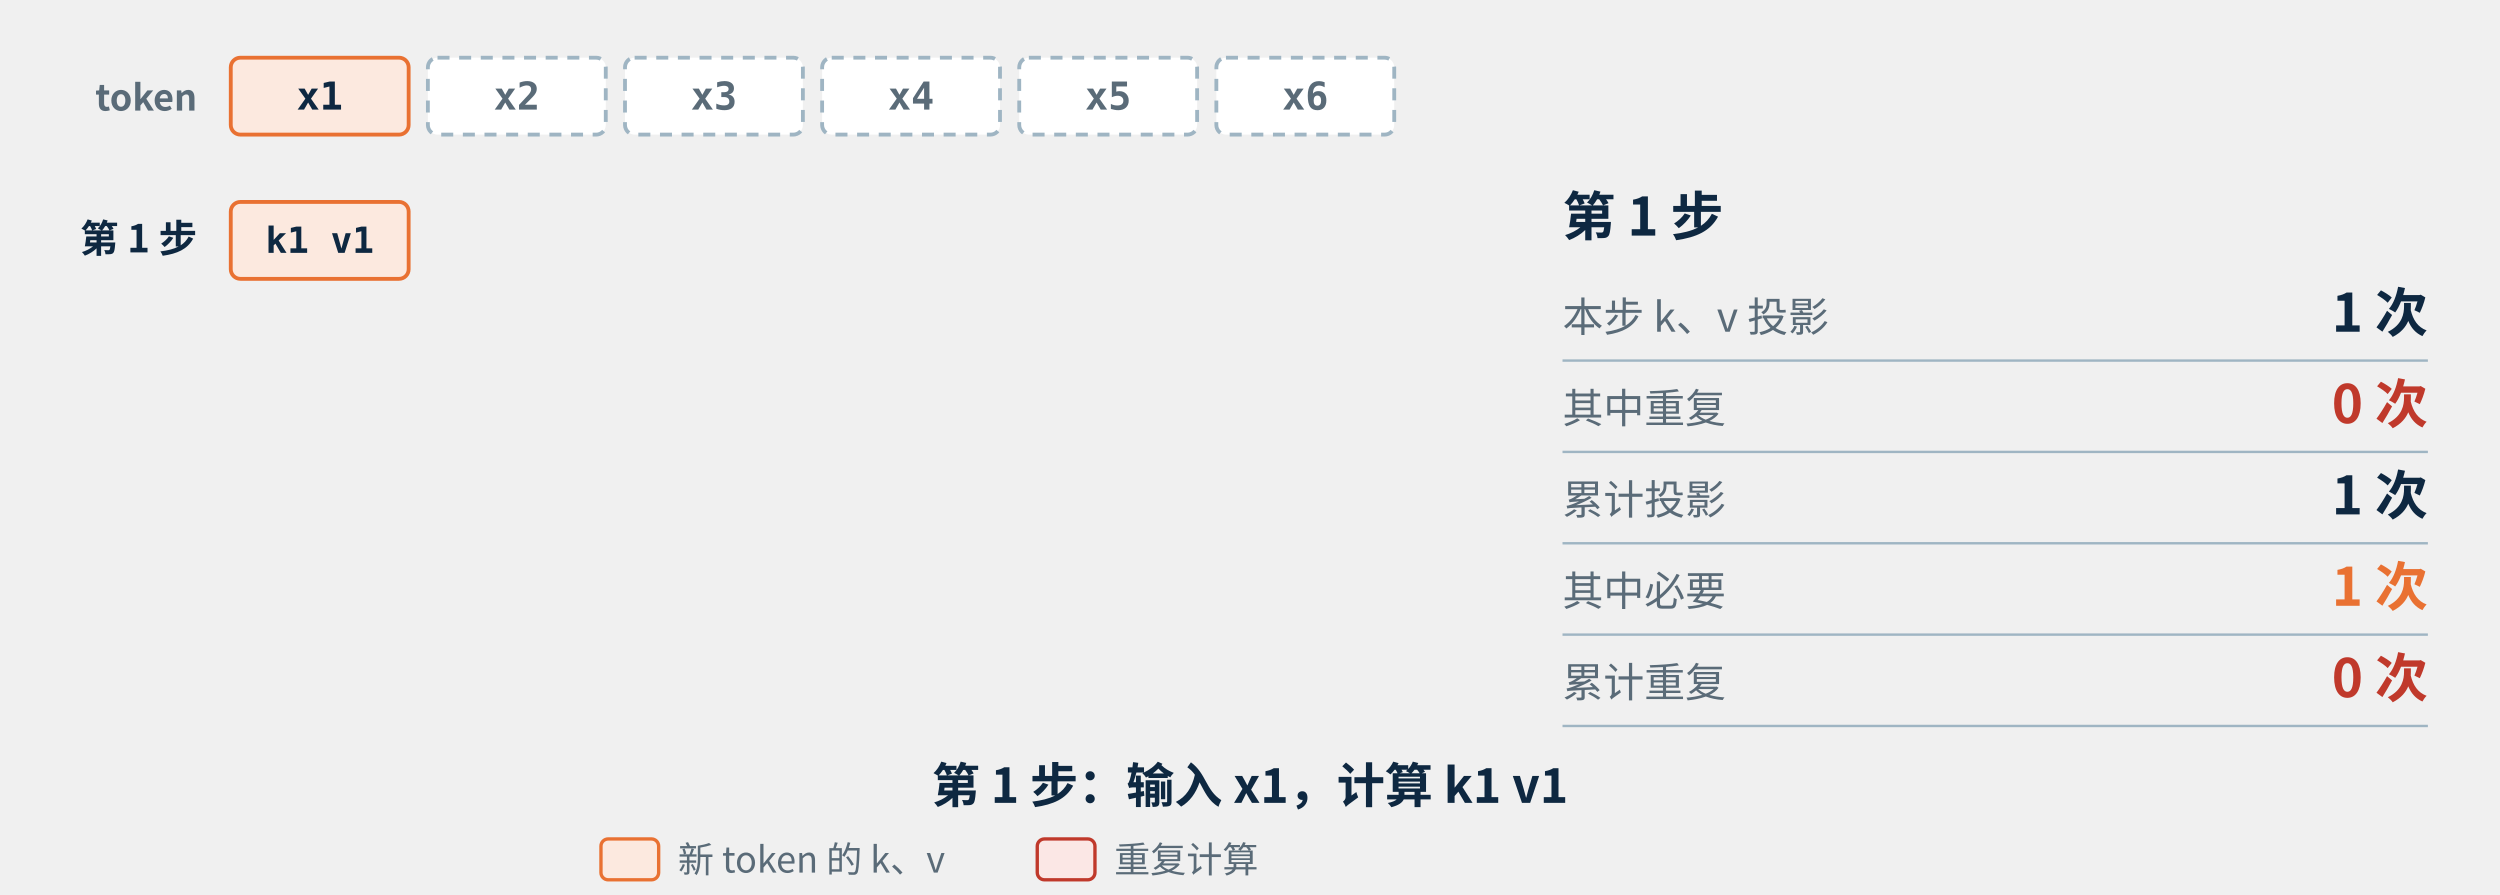
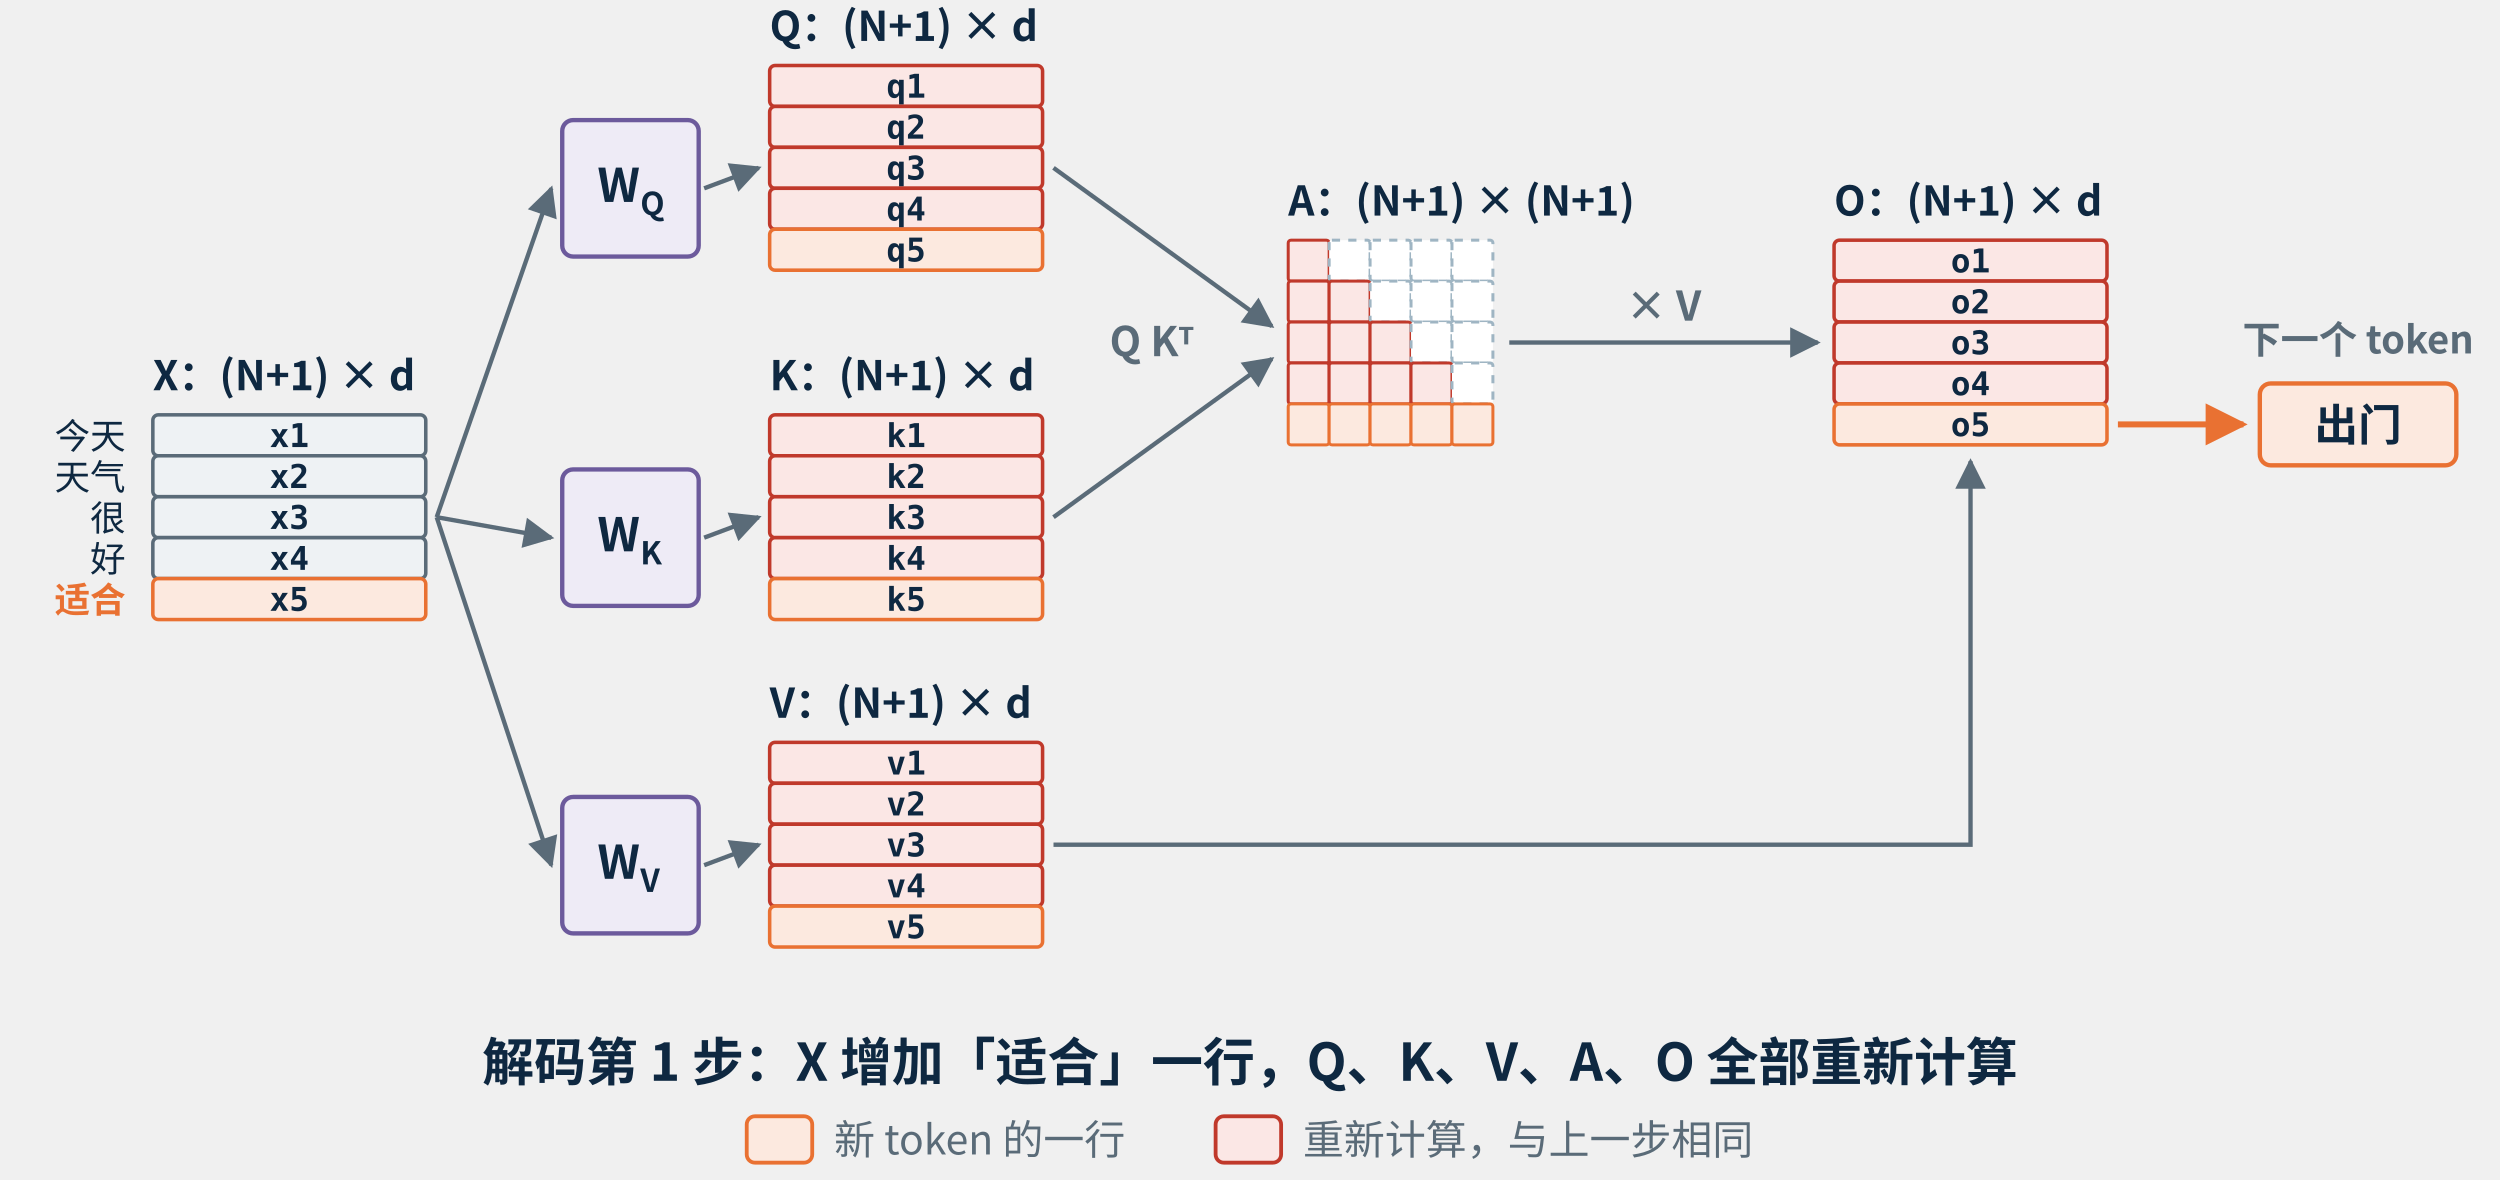
- <svg xmlns="http://www.w3.org/2000/svg" viewBox="0 0 1040 372" width="1040" height="372">
+ <svg xmlns="http://www.w3.org/2000/svg" viewBox="28 0 916 432" width="916" height="432">
  <defs>
    <marker id="ah-156082" viewBox="0 0 10 10" refX="9" refY="5" markerWidth="7" markerHeight="7" orient="auto-start-reverse">
      <path d="M0,0 L10,5 L0,10 z" fill="#156082" />
    </marker>
    <marker id="ah-e97132" viewBox="0 0 10 10" refX="9" refY="5" markerWidth="7" markerHeight="7" orient="auto-start-reverse">
      <path d="M0,0 L10,5 L0,10 z" fill="#e97132" />
    </marker>
    <marker id="ah-0e2841" viewBox="0 0 10 10" refX="9" refY="5" markerWidth="7" markerHeight="7" orient="auto-start-reverse">
      <path d="M0,0 L10,5 L0,10 z" fill="#0e2841" />
    </marker>
    <marker id="ah-2e7d4f" viewBox="0 0 10 10" refX="9" refY="5" markerWidth="7" markerHeight="7" orient="auto-start-reverse">
      <path d="M0,0 L10,5 L0,10 z" fill="#2e7d4f" />
    </marker>
    <marker id="ah-c0392b" viewBox="0 0 10 10" refX="9" refY="5" markerWidth="7" markerHeight="7" orient="auto-start-reverse">
      <path d="M0,0 L10,5 L0,10 z" fill="#c0392b" />
    </marker>
    <marker id="ah-5a6b78" viewBox="0 0 10 10" refX="9" refY="5" markerWidth="7" markerHeight="7" orient="auto-start-reverse">
      <path d="M0,0 L10,5 L0,10 z" fill="#5a6b78" />
    </marker>
    <marker id="ah-9fb5c3" viewBox="0 0 10 10" refX="9" refY="5" markerWidth="7" markerHeight="7" orient="auto-start-reverse">
      <path d="M0,0 L10,5 L0,10 z" fill="#9fb5c3" />
    </marker>
  </defs>
-   <text x="82.0" y="46.0" font-family="PingFang SC, Noto Sans CJK SC, Source Han Sans SC, sans-serif" font-size="15" font-weight="bold" fill="#5a6b78" text-anchor="end">token</text>
-   <rect x="96.0" y="24.0" width="74.0" height="32.0" rx="4" fill="#fce9df" stroke="#e97132" stroke-width="1.6" />
-   <text x="133.0" y="45.6" font-family="SFMono-Regular, Menlo, DejaVu Sans Mono, Consolas, monospace" font-size="16" font-weight="bold" fill="#0e2841" text-anchor="middle">x1</text>
-   <rect x="178.0" y="24.0" width="74.0" height="32.0" rx="4" fill="#ffffff" stroke="#9fb5c3" stroke-width="1.6" stroke-dasharray="5 4" />
-   <text x="215.0" y="45.6" font-family="SFMono-Regular, Menlo, DejaVu Sans Mono, Consolas, monospace" font-size="16" font-weight="bold" fill="#5a6b78" text-anchor="middle">x2</text>
-   <rect x="260.0" y="24.0" width="74.0" height="32.0" rx="4" fill="#ffffff" stroke="#9fb5c3" stroke-width="1.6" stroke-dasharray="5 4" />
-   <text x="297.0" y="45.6" font-family="SFMono-Regular, Menlo, DejaVu Sans Mono, Consolas, monospace" font-size="16" font-weight="bold" fill="#5a6b78" text-anchor="middle">x3</text>
-   <rect x="342.0" y="24.0" width="74.0" height="32.0" rx="4" fill="#ffffff" stroke="#9fb5c3" stroke-width="1.6" stroke-dasharray="5 4" />
-   <text x="379.0" y="45.6" font-family="SFMono-Regular, Menlo, DejaVu Sans Mono, Consolas, monospace" font-size="16" font-weight="bold" fill="#5a6b78" text-anchor="middle">x4</text>
-   <rect x="424.0" y="24.0" width="74.0" height="32.0" rx="4" fill="#ffffff" stroke="#9fb5c3" stroke-width="1.6" stroke-dasharray="5 4" />
-   <text x="461.0" y="45.6" font-family="SFMono-Regular, Menlo, DejaVu Sans Mono, Consolas, monospace" font-size="16" font-weight="bold" fill="#5a6b78" text-anchor="middle">x5</text>
-   <rect x="506.0" y="24.0" width="74.0" height="32.0" rx="4" fill="#ffffff" stroke="#9fb5c3" stroke-width="1.6" stroke-dasharray="5 4" />
-   <text x="543.0" y="45.6" font-family="SFMono-Regular, Menlo, DejaVu Sans Mono, Consolas, monospace" font-size="16" font-weight="bold" fill="#5a6b78" text-anchor="middle">x6</text>
-   <text x="82.0" y="105.0" font-family="PingFang SC, Noto Sans CJK SC, Source Han Sans SC, sans-serif" font-size="16" font-weight="bold" fill="#0e2841" text-anchor="end">第 1 步</text>
-   <rect x="96.0" y="84.0" width="74.0" height="32.0" rx="4" fill="#fce9df" stroke="#e97132" stroke-width="1.6" />
-   <text x="133.0" y="105.2" font-family="SFMono-Regular, Menlo, DejaVu Sans Mono, Consolas, monospace" font-size="15" font-weight="bold" fill="#0e2841" text-anchor="middle">k1 v1</text>
-   <text x="650.0" y="98.0" font-family="PingFang SC, Noto Sans CJK SC, Source Han Sans SC, sans-serif" font-size="22" font-weight="bold" fill="#0e2841" text-anchor="start">第 1 步</text>
-   <text x="650.0" y="138.0" font-family="PingFang SC, Noto Sans CJK SC, Source Han Sans SC, sans-serif" font-size="17" font-weight="normal" fill="#5a6b78" text-anchor="start">本步 k、v 投影</text>
-   <text x="1010.0" y="138.0" font-family="PingFang SC, Noto Sans CJK SC, Source Han Sans SC, sans-serif" font-size="22" font-weight="bold" fill="#0e2841" text-anchor="end">1 次</text>
-   <line x1="650.0" y1="150.0" x2="1010.0" y2="150.0" stroke="#9fb5c3" stroke-width="1" />
-   <text x="650.0" y="176.0" font-family="PingFang SC, Noto Sans CJK SC, Source Han Sans SC, sans-serif" font-size="17" font-weight="normal" fill="#5a6b78" text-anchor="start">其中重复</text>
-   <text x="1010.0" y="176.0" font-family="PingFang SC, Noto Sans CJK SC, Source Han Sans SC, sans-serif" font-size="22" font-weight="bold" fill="#c0392b" text-anchor="end">0 次</text>
-   <line x1="650.0" y1="188.0" x2="1010.0" y2="188.0" stroke="#9fb5c3" stroke-width="1" />
-   <text x="650.0" y="214.0" font-family="PingFang SC, Noto Sans CJK SC, Source Han Sans SC, sans-serif" font-size="17" font-weight="normal" fill="#5a6b78" text-anchor="start">累计投影</text>
-   <text x="1010.0" y="214.0" font-family="PingFang SC, Noto Sans CJK SC, Source Han Sans SC, sans-serif" font-size="22" font-weight="bold" fill="#0e2841" text-anchor="end">1 次</text>
-   <line x1="650.0" y1="226.0" x2="1010.0" y2="226.0" stroke="#9fb5c3" stroke-width="1" />
-   <text x="650.0" y="252.0" font-family="PingFang SC, Noto Sans CJK SC, Source Han Sans SC, sans-serif" font-size="17" font-weight="normal" fill="#5a6b78" text-anchor="start">其中必要</text>
-   <text x="1010.0" y="252.0" font-family="PingFang SC, Noto Sans CJK SC, Source Han Sans SC, sans-serif" font-size="22" font-weight="bold" fill="#e97132" text-anchor="end">1 次</text>
-   <line x1="650.0" y1="264.0" x2="1010.0" y2="264.0" stroke="#9fb5c3" stroke-width="1" />
-   <text x="650.0" y="290.0" font-family="PingFang SC, Noto Sans CJK SC, Source Han Sans SC, sans-serif" font-size="17" font-weight="normal" fill="#5a6b78" text-anchor="start">累计重复</text>
-   <text x="1010.0" y="290.0" font-family="PingFang SC, Noto Sans CJK SC, Source Han Sans SC, sans-serif" font-size="22" font-weight="bold" fill="#c0392b" text-anchor="end">0 次</text>
-   <line x1="650.0" y1="302.0" x2="1010.0" y2="302.0" stroke="#9fb5c3" stroke-width="1" />
-   <text x="520.0" y="334.0" font-family="PingFang SC, Noto Sans CJK SC, Source Han Sans SC, sans-serif" font-size="20" font-weight="bold" fill="#0e2841" text-anchor="middle">第 1 步：输入 x1，计算 k1 v1</text>
-   <rect x="250.0" y="349.0" width="24.0" height="17.0" rx="3" fill="#fce9df" stroke="#e97132" stroke-width="1.4" />
-   <text x="282.0" y="363.0" font-family="PingFang SC, Noto Sans CJK SC, Source Han Sans SC, sans-serif" font-size="15" font-weight="normal" fill="#5a6b78" text-anchor="start">新 token 的 k、v</text>
-   <rect x="431.5" y="349.0" width="24.0" height="17.0" rx="3" fill="#fbe7e5" stroke="#c0392b" stroke-width="1.4" />
-   <text x="463.5" y="363.0" font-family="PingFang SC, Noto Sans CJK SC, Source Han Sans SC, sans-serif" font-size="15" font-weight="normal" fill="#5a6b78" text-anchor="start">重复计算</text>
+   <text x="84.0" y="143.0" font-family="PingFang SC, Noto Sans CJK SC, Source Han Sans SC, sans-serif" font-size="15" font-weight="bold" fill="#0e2841" text-anchor="start">X：(N+1) × d</text>
+   <text x="74.0" y="164.5" font-family="PingFang SC, Noto Sans CJK SC, Source Han Sans SC, sans-serif" font-size="13" font-weight="normal" fill="#0e2841" text-anchor="end">今天</text>
+   <text x="74.0" y="179.5" font-family="PingFang SC, Noto Sans CJK SC, Source Han Sans SC, sans-serif" font-size="13" font-weight="normal" fill="#0e2841" text-anchor="end">天气</text>
+   <text x="74.0" y="194.5" font-family="PingFang SC, Noto Sans CJK SC, Source Han Sans SC, sans-serif" font-size="13" font-weight="normal" fill="#0e2841" text-anchor="end">很</text>
+   <text x="74.0" y="209.5" font-family="PingFang SC, Noto Sans CJK SC, Source Han Sans SC, sans-serif" font-size="13" font-weight="normal" fill="#0e2841" text-anchor="end">好</text>
+   <text x="74.0" y="224.5" font-family="PingFang SC, Noto Sans CJK SC, Source Han Sans SC, sans-serif" font-size="13" font-weight="bold" fill="#e97132" text-anchor="end">适合</text>
+   <rect x="84.0" y="152.0" width="100.0" height="15.0" rx="2" fill="#eef2f4" stroke="#5a6b78" stroke-width="1.3" />
+   <text x="134.0" y="163.8" font-family="SFMono-Regular, Menlo, DejaVu Sans Mono, Consolas, monospace" font-size="12" font-weight="bold" fill="#0e2841" text-anchor="middle">x1</text>
+   <rect x="84.0" y="167.0" width="100.0" height="15.0" rx="2" fill="#eef2f4" stroke="#5a6b78" stroke-width="1.3" />
+   <text x="134.0" y="178.8" font-family="SFMono-Regular, Menlo, DejaVu Sans Mono, Consolas, monospace" font-size="12" font-weight="bold" fill="#0e2841" text-anchor="middle">x2</text>
+   <rect x="84.0" y="182.0" width="100.0" height="15.0" rx="2" fill="#eef2f4" stroke="#5a6b78" stroke-width="1.3" />
+   <text x="134.0" y="193.8" font-family="SFMono-Regular, Menlo, DejaVu Sans Mono, Consolas, monospace" font-size="12" font-weight="bold" fill="#0e2841" text-anchor="middle">x3</text>
+   <rect x="84.0" y="197.0" width="100.0" height="15.0" rx="2" fill="#eef2f4" stroke="#5a6b78" stroke-width="1.3" />
+   <text x="134.0" y="208.8" font-family="SFMono-Regular, Menlo, DejaVu Sans Mono, Consolas, monospace" font-size="12" font-weight="bold" fill="#0e2841" text-anchor="middle">x4</text>
+   <rect x="84.0" y="212.0" width="100.0" height="15.0" rx="2" fill="#fce9df" stroke="#e97132" stroke-width="1.3" />
+   <text x="134.0" y="223.8" font-family="SFMono-Regular, Menlo, DejaVu Sans Mono, Consolas, monospace" font-size="12" font-weight="bold" fill="#0e2841" text-anchor="middle">x5</text>
+   <line x1="188.0" y1="189.5" x2="230.0" y2="69.0" stroke="#5a6b78" stroke-width="1.6" marker-end="url(#ah-5a6b78)" />
+   <rect x="234.0" y="44.0" width="50.0" height="50.0" rx="4" fill="#eeebf6" stroke="#6c5a9c" stroke-width="1.6" />
+   <text x="246.9" y="74.0" font-family="PingFang SC, Noto Sans CJK SC, Source Han Sans SC, sans-serif" font-size="17" font-weight="bold" fill="#0e2841" text-anchor="start">W</text>
+   <text x="262.6" y="78.8" font-family="PingFang SC, Noto Sans CJK SC, Source Han Sans SC, sans-serif" font-size="11.56" font-weight="bold" fill="#0e2841" text-anchor="start">Q</text>
+   <line x1="286.0" y1="69.0" x2="306.0" y2="61.5" stroke="#5a6b78" stroke-width="1.6" marker-end="url(#ah-5a6b78)" />
+   <text x="310.0" y="15.0" font-family="PingFang SC, Noto Sans CJK SC, Source Han Sans SC, sans-serif" font-size="15" font-weight="bold" fill="#0e2841" text-anchor="start">Q：(N+1) × d</text>
+   <rect x="310.0" y="24.0" width="100.0" height="15.0" rx="2" fill="#fbe7e5" stroke="#c0392b" stroke-width="1.3" />
+   <text x="360.0" y="35.8" font-family="SFMono-Regular, Menlo, DejaVu Sans Mono, Consolas, monospace" font-size="12" font-weight="bold" fill="#0e2841" text-anchor="middle">q1</text>
+   <rect x="310.0" y="39.0" width="100.0" height="15.0" rx="2" fill="#fbe7e5" stroke="#c0392b" stroke-width="1.3" />
+   <text x="360.0" y="50.8" font-family="SFMono-Regular, Menlo, DejaVu Sans Mono, Consolas, monospace" font-size="12" font-weight="bold" fill="#0e2841" text-anchor="middle">q2</text>
+   <rect x="310.0" y="54.0" width="100.0" height="15.0" rx="2" fill="#fbe7e5" stroke="#c0392b" stroke-width="1.3" />
+   <text x="360.0" y="65.8" font-family="SFMono-Regular, Menlo, DejaVu Sans Mono, Consolas, monospace" font-size="12" font-weight="bold" fill="#0e2841" text-anchor="middle">q3</text>
+   <rect x="310.0" y="69.0" width="100.0" height="15.0" rx="2" fill="#fbe7e5" stroke="#c0392b" stroke-width="1.3" />
+   <text x="360.0" y="80.8" font-family="SFMono-Regular, Menlo, DejaVu Sans Mono, Consolas, monospace" font-size="12" font-weight="bold" fill="#0e2841" text-anchor="middle">q4</text>
+   <rect x="310.0" y="84.0" width="100.0" height="15.0" rx="2" fill="#fce9df" stroke="#e97132" stroke-width="1.3" />
+   <text x="360.0" y="95.8" font-family="SFMono-Regular, Menlo, DejaVu Sans Mono, Consolas, monospace" font-size="12" font-weight="bold" fill="#0e2841" text-anchor="middle">q5</text>
+   <line x1="188.0" y1="189.5" x2="230.0" y2="197.0" stroke="#5a6b78" stroke-width="1.6" marker-end="url(#ah-5a6b78)" />
+   <rect x="234.0" y="172.0" width="50.0" height="50.0" rx="4" fill="#eeebf6" stroke="#6c5a9c" stroke-width="1.6" />
+   <text x="246.9" y="202.0" font-family="PingFang SC, Noto Sans CJK SC, Source Han Sans SC, sans-serif" font-size="17" font-weight="bold" fill="#0e2841" text-anchor="start">W</text>
+   <text x="262.6" y="206.8" font-family="PingFang SC, Noto Sans CJK SC, Source Han Sans SC, sans-serif" font-size="11.56" font-weight="bold" fill="#0e2841" text-anchor="start">K</text>
+   <line x1="286.0" y1="197.0" x2="306.0" y2="189.5" stroke="#5a6b78" stroke-width="1.6" marker-end="url(#ah-5a6b78)" />
+   <text x="310.0" y="143.0" font-family="PingFang SC, Noto Sans CJK SC, Source Han Sans SC, sans-serif" font-size="15" font-weight="bold" fill="#0e2841" text-anchor="start">K：(N+1) × d</text>
+   <rect x="310.0" y="152.0" width="100.0" height="15.0" rx="2" fill="#fbe7e5" stroke="#c0392b" stroke-width="1.3" />
+   <text x="360.0" y="163.8" font-family="SFMono-Regular, Menlo, DejaVu Sans Mono, Consolas, monospace" font-size="12" font-weight="bold" fill="#0e2841" text-anchor="middle">k1</text>
+   <rect x="310.0" y="167.0" width="100.0" height="15.0" rx="2" fill="#fbe7e5" stroke="#c0392b" stroke-width="1.3" />
+   <text x="360.0" y="178.8" font-family="SFMono-Regular, Menlo, DejaVu Sans Mono, Consolas, monospace" font-size="12" font-weight="bold" fill="#0e2841" text-anchor="middle">k2</text>
+   <rect x="310.0" y="182.0" width="100.0" height="15.0" rx="2" fill="#fbe7e5" stroke="#c0392b" stroke-width="1.3" />
+   <text x="360.0" y="193.8" font-family="SFMono-Regular, Menlo, DejaVu Sans Mono, Consolas, monospace" font-size="12" font-weight="bold" fill="#0e2841" text-anchor="middle">k3</text>
+   <rect x="310.0" y="197.0" width="100.0" height="15.0" rx="2" fill="#fbe7e5" stroke="#c0392b" stroke-width="1.3" />
+   <text x="360.0" y="208.8" font-family="SFMono-Regular, Menlo, DejaVu Sans Mono, Consolas, monospace" font-size="12" font-weight="bold" fill="#0e2841" text-anchor="middle">k4</text>
+   <rect x="310.0" y="212.0" width="100.0" height="15.0" rx="2" fill="#fce9df" stroke="#e97132" stroke-width="1.3" />
+   <text x="360.0" y="223.8" font-family="SFMono-Regular, Menlo, DejaVu Sans Mono, Consolas, monospace" font-size="12" font-weight="bold" fill="#0e2841" text-anchor="middle">k5</text>
+   <line x1="188.0" y1="189.5" x2="230.0" y2="317.0" stroke="#5a6b78" stroke-width="1.6" marker-end="url(#ah-5a6b78)" />
+   <rect x="234.0" y="292.0" width="50.0" height="50.0" rx="4" fill="#eeebf6" stroke="#6c5a9c" stroke-width="1.6" />
+   <text x="246.9" y="322.0" font-family="PingFang SC, Noto Sans CJK SC, Source Han Sans SC, sans-serif" font-size="17" font-weight="bold" fill="#0e2841" text-anchor="start">W</text>
+   <text x="262.6" y="326.8" font-family="PingFang SC, Noto Sans CJK SC, Source Han Sans SC, sans-serif" font-size="11.56" font-weight="bold" fill="#0e2841" text-anchor="start">V</text>
+   <line x1="286.0" y1="317.0" x2="306.0" y2="309.5" stroke="#5a6b78" stroke-width="1.6" marker-end="url(#ah-5a6b78)" />
+   <text x="310.0" y="263.0" font-family="PingFang SC, Noto Sans CJK SC, Source Han Sans SC, sans-serif" font-size="15" font-weight="bold" fill="#0e2841" text-anchor="start">V：(N+1) × d</text>
+   <rect x="310.0" y="272.0" width="100.0" height="15.0" rx="2" fill="#fbe7e5" stroke="#c0392b" stroke-width="1.3" />
+   <text x="360.0" y="283.8" font-family="SFMono-Regular, Menlo, DejaVu Sans Mono, Consolas, monospace" font-size="12" font-weight="bold" fill="#0e2841" text-anchor="middle">v1</text>
+   <rect x="310.0" y="287.0" width="100.0" height="15.0" rx="2" fill="#fbe7e5" stroke="#c0392b" stroke-width="1.3" />
+   <text x="360.0" y="298.8" font-family="SFMono-Regular, Menlo, DejaVu Sans Mono, Consolas, monospace" font-size="12" font-weight="bold" fill="#0e2841" text-anchor="middle">v2</text>
+   <rect x="310.0" y="302.0" width="100.0" height="15.0" rx="2" fill="#fbe7e5" stroke="#c0392b" stroke-width="1.3" />
+   <text x="360.0" y="313.8" font-family="SFMono-Regular, Menlo, DejaVu Sans Mono, Consolas, monospace" font-size="12" font-weight="bold" fill="#0e2841" text-anchor="middle">v3</text>
+   <rect x="310.0" y="317.0" width="100.0" height="15.0" rx="2" fill="#fbe7e5" stroke="#c0392b" stroke-width="1.3" />
+   <text x="360.0" y="328.8" font-family="SFMono-Regular, Menlo, DejaVu Sans Mono, Consolas, monospace" font-size="12" font-weight="bold" fill="#0e2841" text-anchor="middle">v4</text>
+   <rect x="310.0" y="332.0" width="100.0" height="15.0" rx="2" fill="#fce9df" stroke="#e97132" stroke-width="1.3" />
+   <text x="360.0" y="343.8" font-family="SFMono-Regular, Menlo, DejaVu Sans Mono, Consolas, monospace" font-size="12" font-weight="bold" fill="#0e2841" text-anchor="middle">v5</text>
+   <line x1="414.0" y1="61.5" x2="494.0" y2="119.5" stroke="#5a6b78" stroke-width="1.6" marker-end="url(#ah-5a6b78)" />
+   <line x1="414.0" y1="189.5" x2="494.0" y2="131.5" stroke="#5a6b78" stroke-width="1.6" marker-end="url(#ah-5a6b78)" />
+   <text x="450.0" y="130.5" font-family="PingFang SC, Noto Sans CJK SC, Source Han Sans SC, sans-serif" font-size="15" font-weight="bold" fill="#5a6b78" text-anchor="middle">Q Kᵀ</text>
+   <text x="500.0" y="79.0" font-family="PingFang SC, Noto Sans CJK SC, Source Han Sans SC, sans-serif" font-size="15" font-weight="bold" fill="#0e2841" text-anchor="start">A：(N+1) × (N+1)</text>
+   <rect x="500.0" y="88.0" width="15.0" height="15.0" rx="1" fill="#fbe7e5" stroke="#c0392b" stroke-width="1.1" />
+   <rect x="515.0" y="88.0" width="15.0" height="15.0" rx="1" fill="#ffffff" stroke="#9fb5c3" stroke-width="1.1" stroke-dasharray="3 3" />
+   <rect x="530.0" y="88.0" width="15.0" height="15.0" rx="1" fill="#ffffff" stroke="#9fb5c3" stroke-width="1.1" stroke-dasharray="3 3" />
+   <rect x="545.0" y="88.0" width="15.0" height="15.0" rx="1" fill="#ffffff" stroke="#9fb5c3" stroke-width="1.1" stroke-dasharray="3 3" />
+   <rect x="560.0" y="88.0" width="15.0" height="15.0" rx="1" fill="#ffffff" stroke="#9fb5c3" stroke-width="1.1" stroke-dasharray="3 3" />
+   <rect x="500.0" y="103.0" width="15.0" height="15.0" rx="1" fill="#fbe7e5" stroke="#c0392b" stroke-width="1.1" />
+   <rect x="515.0" y="103.0" width="15.0" height="15.0" rx="1" fill="#fbe7e5" stroke="#c0392b" stroke-width="1.1" />
+   <rect x="530.0" y="103.0" width="15.0" height="15.0" rx="1" fill="#ffffff" stroke="#9fb5c3" stroke-width="1.1" stroke-dasharray="3 3" />
+   <rect x="545.0" y="103.0" width="15.0" height="15.0" rx="1" fill="#ffffff" stroke="#9fb5c3" stroke-width="1.1" stroke-dasharray="3 3" />
+   <rect x="560.0" y="103.0" width="15.0" height="15.0" rx="1" fill="#ffffff" stroke="#9fb5c3" stroke-width="1.1" stroke-dasharray="3 3" />
+   <rect x="500.0" y="118.0" width="15.0" height="15.0" rx="1" fill="#fbe7e5" stroke="#c0392b" stroke-width="1.1" />
+   <rect x="515.0" y="118.0" width="15.0" height="15.0" rx="1" fill="#fbe7e5" stroke="#c0392b" stroke-width="1.1" />
+   <rect x="530.0" y="118.0" width="15.0" height="15.0" rx="1" fill="#fbe7e5" stroke="#c0392b" stroke-width="1.1" />
+   <rect x="545.0" y="118.0" width="15.0" height="15.0" rx="1" fill="#ffffff" stroke="#9fb5c3" stroke-width="1.1" stroke-dasharray="3 3" />
+   <rect x="560.0" y="118.0" width="15.0" height="15.0" rx="1" fill="#ffffff" stroke="#9fb5c3" stroke-width="1.1" stroke-dasharray="3 3" />
+   <rect x="500.0" y="133.0" width="15.0" height="15.0" rx="1" fill="#fbe7e5" stroke="#c0392b" stroke-width="1.1" />
+   <rect x="515.0" y="133.0" width="15.0" height="15.0" rx="1" fill="#fbe7e5" stroke="#c0392b" stroke-width="1.1" />
+   <rect x="530.0" y="133.0" width="15.0" height="15.0" rx="1" fill="#fbe7e5" stroke="#c0392b" stroke-width="1.1" />
+   <rect x="545.0" y="133.0" width="15.0" height="15.0" rx="1" fill="#fbe7e5" stroke="#c0392b" stroke-width="1.1" />
+   <rect x="560.0" y="133.0" width="15.0" height="15.0" rx="1" fill="#ffffff" stroke="#9fb5c3" stroke-width="1.1" stroke-dasharray="3 3" />
+   <rect x="500.0" y="148.0" width="15.0" height="15.0" rx="1" fill="#fce9df" stroke="#e97132" stroke-width="1.1" />
+   <rect x="515.0" y="148.0" width="15.0" height="15.0" rx="1" fill="#fce9df" stroke="#e97132" stroke-width="1.1" />
+   <rect x="530.0" y="148.0" width="15.0" height="15.0" rx="1" fill="#fce9df" stroke="#e97132" stroke-width="1.1" />
+   <rect x="545.0" y="148.0" width="15.0" height="15.0" rx="1" fill="#fce9df" stroke="#e97132" stroke-width="1.1" />
+   <rect x="560.0" y="148.0" width="15.0" height="15.0" rx="1" fill="#fce9df" stroke="#e97132" stroke-width="1.1" />
+   <line x1="581.0" y1="125.5" x2="694.0" y2="125.5" stroke="#5a6b78" stroke-width="1.6" marker-end="url(#ah-5a6b78)" />
+   <text x="637.5" y="117.5" font-family="PingFang SC, Noto Sans CJK SC, Source Han Sans SC, sans-serif" font-size="15" font-weight="bold" fill="#5a6b78" text-anchor="middle">× V</text>
+   <path d="M 414.0 309.5 L 750.0 309.5 L 750.0 169.0" fill="none" stroke="#5a6b78" stroke-width="1.6" marker-end="url(#ah-5a6b78)" />
+   <text x="700.0" y="79.0" font-family="PingFang SC, Noto Sans CJK SC, Source Han Sans SC, sans-serif" font-size="15" font-weight="bold" fill="#0e2841" text-anchor="start">O：(N+1) × d</text>
+   <rect x="700.0" y="88.0" width="100.0" height="15.0" rx="2" fill="#fbe7e5" stroke="#c0392b" stroke-width="1.3" />
+   <text x="750.0" y="99.8" font-family="SFMono-Regular, Menlo, DejaVu Sans Mono, Consolas, monospace" font-size="12" font-weight="bold" fill="#0e2841" text-anchor="middle">o1</text>
+   <rect x="700.0" y="103.0" width="100.0" height="15.0" rx="2" fill="#fbe7e5" stroke="#c0392b" stroke-width="1.3" />
+   <text x="750.0" y="114.8" font-family="SFMono-Regular, Menlo, DejaVu Sans Mono, Consolas, monospace" font-size="12" font-weight="bold" fill="#0e2841" text-anchor="middle">o2</text>
+   <rect x="700.0" y="118.0" width="100.0" height="15.0" rx="2" fill="#fbe7e5" stroke="#c0392b" stroke-width="1.3" />
+   <text x="750.0" y="129.8" font-family="SFMono-Regular, Menlo, DejaVu Sans Mono, Consolas, monospace" font-size="12" font-weight="bold" fill="#0e2841" text-anchor="middle">o3</text>
+   <rect x="700.0" y="133.0" width="100.0" height="15.0" rx="2" fill="#fbe7e5" stroke="#c0392b" stroke-width="1.3" />
+   <text x="750.0" y="144.8" font-family="SFMono-Regular, Menlo, DejaVu Sans Mono, Consolas, monospace" font-size="12" font-weight="bold" fill="#0e2841" text-anchor="middle">o4</text>
+   <rect x="700.0" y="148.0" width="100.0" height="15.0" rx="2" fill="#fce9df" stroke="#e97132" stroke-width="1.3" />
+   <text x="750.0" y="159.8" font-family="SFMono-Regular, Menlo, DejaVu Sans Mono, Consolas, monospace" font-size="12" font-weight="bold" fill="#0e2841" text-anchor="middle">o5</text>
+   <line x1="804.0" y1="155.5" x2="850.0" y2="155.5" stroke="#e97132" stroke-width="2.2" marker-end="url(#ah-e97132)" />
+   <rect x="856.0" y="140.5" width="72.0" height="30.0" rx="4" fill="#fce9df" stroke="#e97132" stroke-width="1.6" />
+   <text x="892.0" y="161.5" font-family="PingFang SC, Noto Sans CJK SC, Source Han Sans SC, sans-serif" font-size="16" font-weight="bold" fill="#0e2841" text-anchor="middle">出门</text>
+   <text x="892.0" y="129.5" font-family="PingFang SC, Noto Sans CJK SC, Source Han Sans SC, sans-serif" font-size="14" font-weight="bold" fill="#5a6b78" text-anchor="middle">下一个 token</text>
+   <text x="486.0" y="396.0" font-family="PingFang SC, Noto Sans CJK SC, Source Han Sans SC, sans-serif" font-size="19" font-weight="bold" fill="#0e2841" text-anchor="middle">解码第 1 步：X 增加「适合」一行，Q、K、V、A、O 全部重新计算</text>
+   <rect x="301.6" y="409.0" width="24.0" height="17.0" rx="3" fill="#fce9df" stroke="#e97132" stroke-width="1.4" />
+   <text x="333.6" y="423.0" font-family="PingFang SC, Noto Sans CJK SC, Source Han Sans SC, sans-serif" font-size="15" font-weight="normal" fill="#5a6b78" text-anchor="start">新 token 的一行</text>
+   <rect x="473.4" y="409.0" width="24.0" height="17.0" rx="3" fill="#fbe7e5" stroke="#c0392b" stroke-width="1.4" />
+   <text x="505.4" y="423.0" font-family="PingFang SC, Noto Sans CJK SC, Source Han Sans SC, sans-serif" font-size="15" font-weight="normal" fill="#5a6b78" text-anchor="start">重新计算，与上一步相同</text>
</svg>
